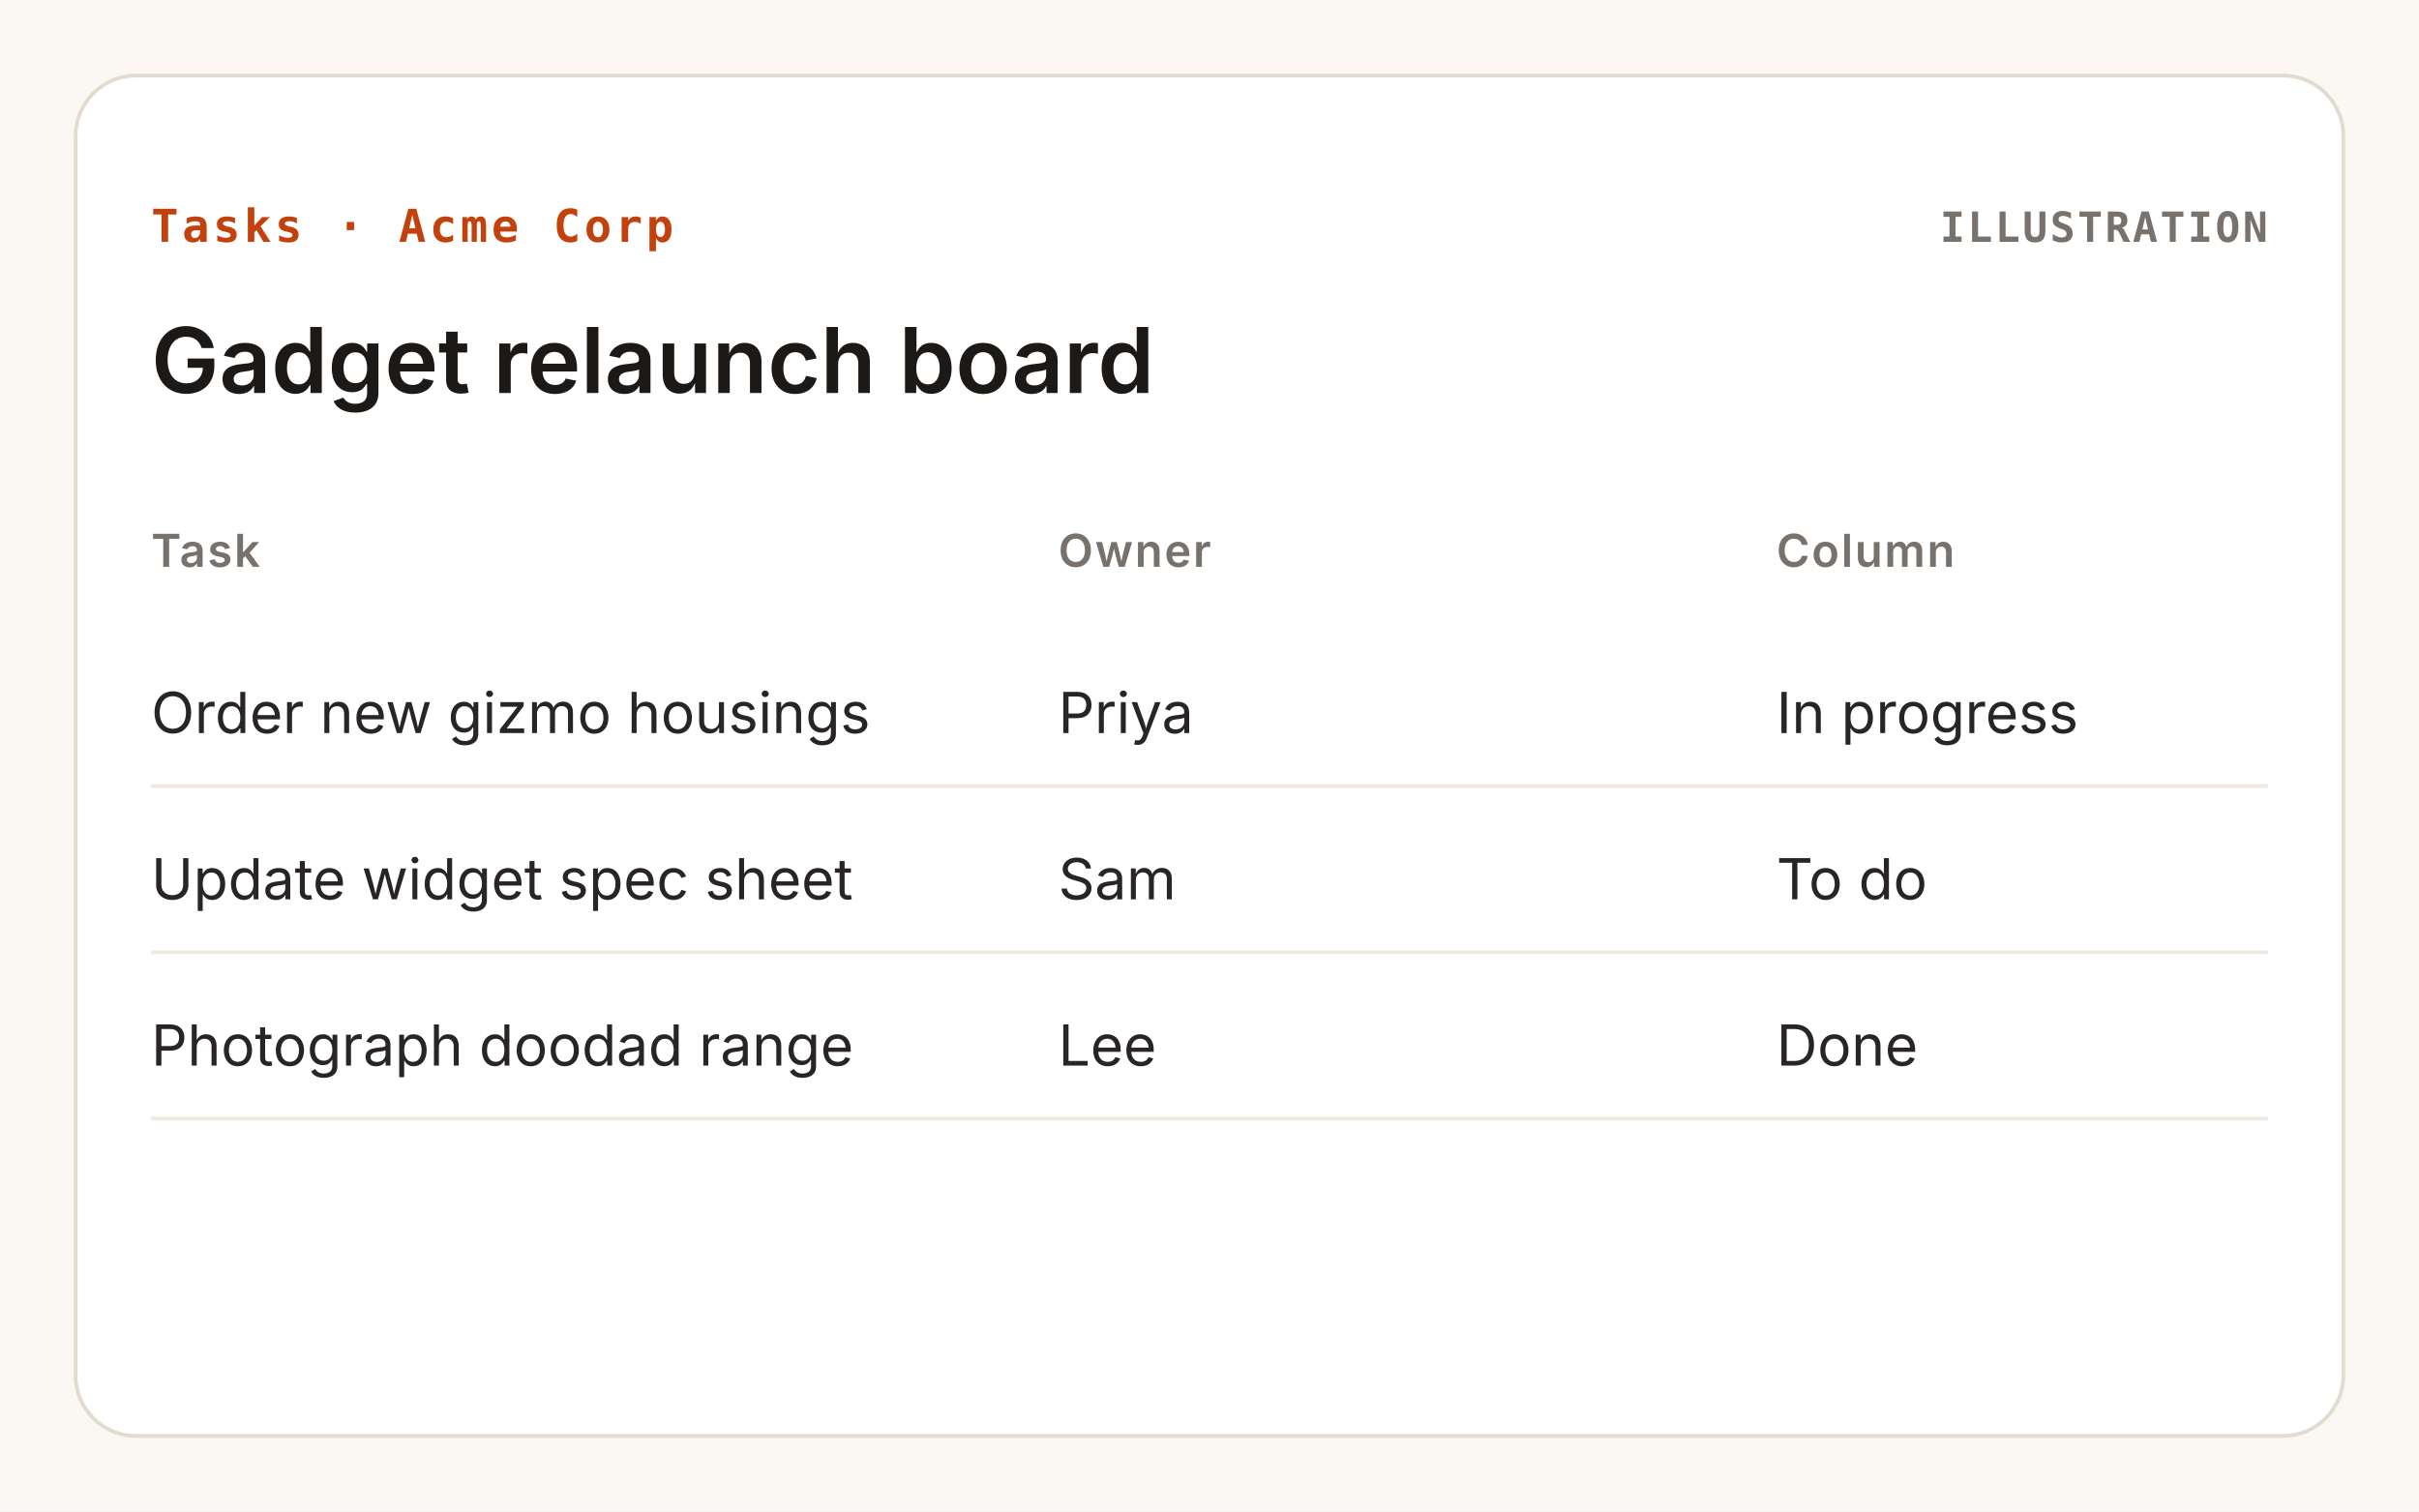
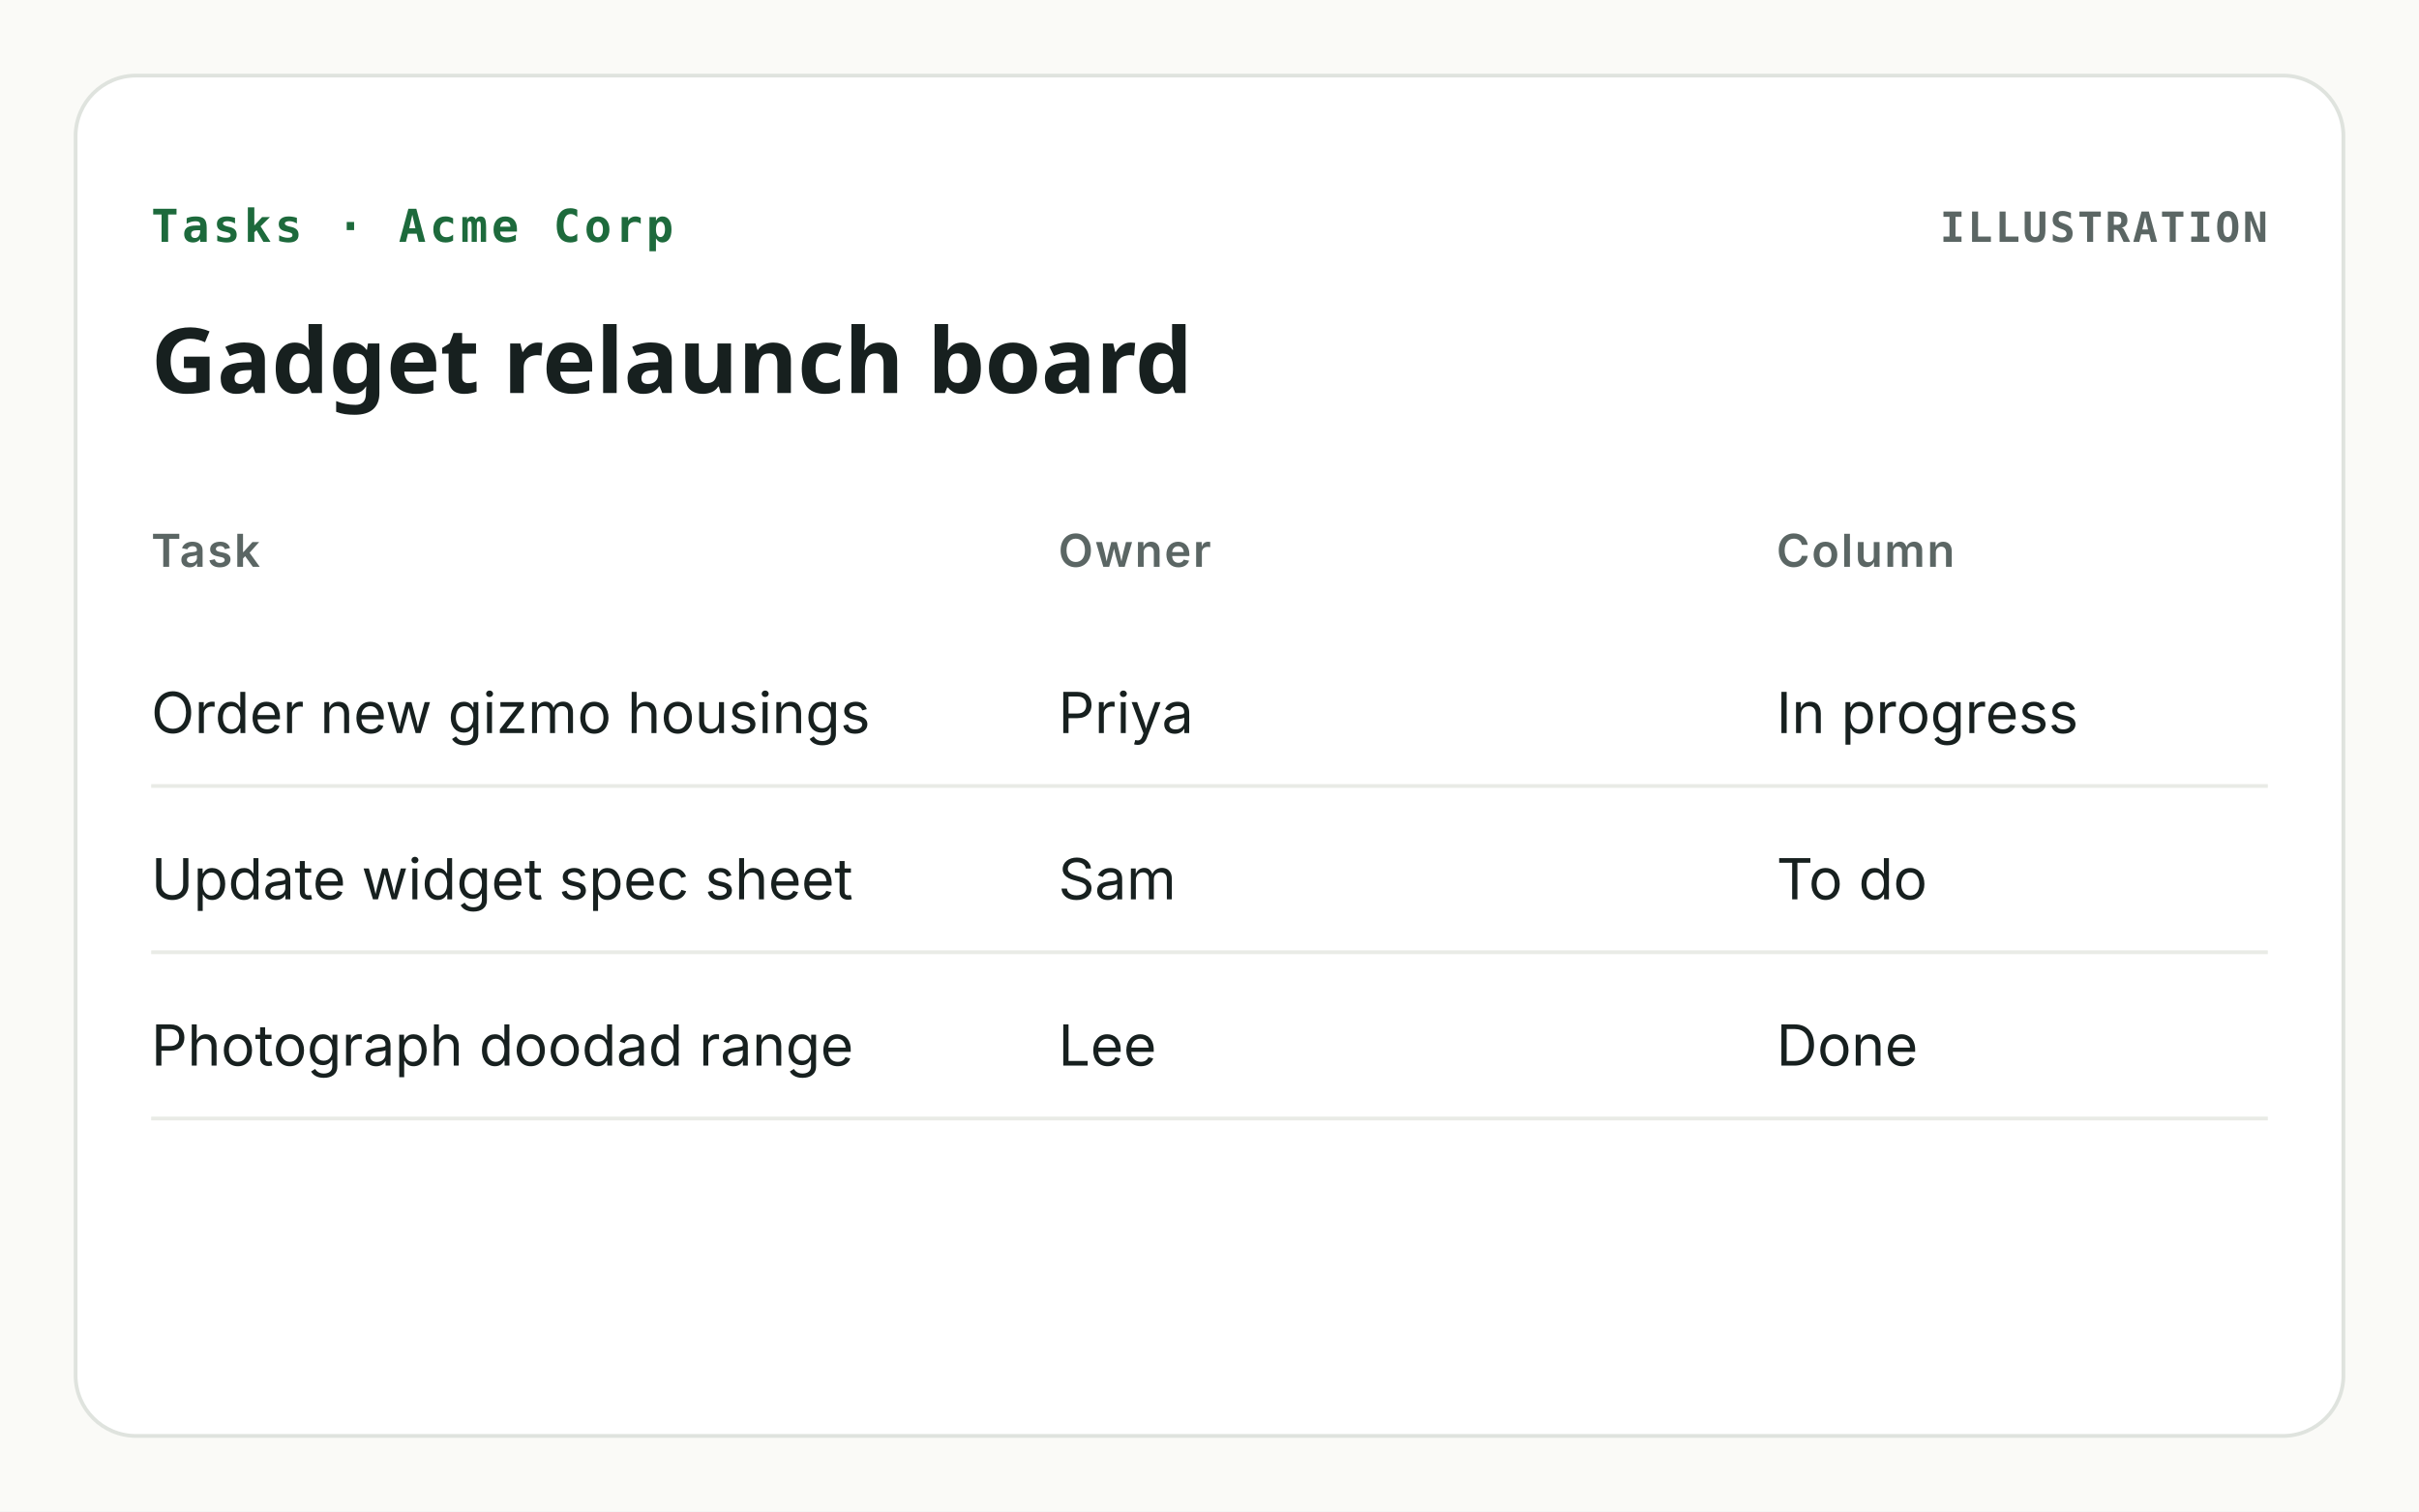
<svg xmlns="http://www.w3.org/2000/svg" viewBox="0 0 640 400" width="640" height="400" role="img" aria-labelledby="title-tasks">
  <style>
-     .bg { fill: #fbf8f3; }
-     .card { fill: #ffffff; stroke: #e3dbd0; }
-     .kicker { font: 600 12px/1 ui-monospace, "JetBrains Mono", monospace; fill: #c2410c; letter-spacing: 0.08em; text-transform: uppercase; }
-     .title { font: 600 24px/1 Avenir, Inter, system-ui, sans-serif; fill: #1c1917; }
-     .head { font: 600 12px/1 Avenir, Inter, system-ui, sans-serif; fill: #78716c; letter-spacing: 0.04em; text-transform: uppercase; }
-     .cell { font: 400 15px/1 Avenir, Inter, system-ui, sans-serif; fill: #292524; }
-     .rule { stroke: #efe9e1; }
-     .badge { font: 600 11px/1 ui-monospace, "JetBrains Mono", monospace; fill: #78716c; letter-spacing: 0.06em; }
+     .bg { fill: #fafaf7; }
+     .card { fill: #ffffff; stroke: #dfe3de; }
+     .kicker { font: 600 12px/1 ui-monospace, "JetBrains Mono", monospace; fill: #1d6a3c; letter-spacing: 0.08em; text-transform: uppercase; }
+     .title { font: 700 24px/1 Gabarito, "Avenir Next", "Segoe UI", sans-serif; fill: #17201f; }
+     .head { font: 600 12px/1 Inter, -apple-system, "Segoe UI", Roboto, sans-serif; fill: #5b6664; letter-spacing: 0.04em; text-transform: uppercase; }
+     .cell { font: 400 15px/1 Inter, -apple-system, "Segoe UI", Roboto, sans-serif; fill: #17201f; }
+     .rule { stroke: #e9ebe6; }
+     .badge { font: 600 11px/1 ui-monospace, "JetBrains Mono", monospace; fill: #5b6664; letter-spacing: 0.06em; }
  </style>
  <rect class="bg" width="640" height="400" />
  <rect class="card" x="20" y="20" width="600" height="360" rx="16" />
  <text x="40" y="64" class="kicker">Tasks · Acme Corp</text>
  <text x="40" y="104" class="title">Gadget relaunch board</text>
  <text x="600" y="64" text-anchor="end" class="badge">ILLUSTRATION</text>
  <g>
    <text x="40" y="150" class="head">Task</text>
    <text x="280" y="150" class="head">Owner</text>
    <text x="470" y="150" class="head">Column</text>
    <line x1="40" x2="600" y1="208" y2="208" class="rule" />
    <text x="40" y="194" class="cell">Order new gizmo housings</text>
    <text x="280" y="194" class="cell">Priya</text>
    <text x="470" y="194" class="cell">In progress</text>
    <line x1="40" x2="600" y1="252" y2="252" class="rule" />
    <text x="40" y="238" class="cell">Update widget spec sheet</text>
    <text x="280" y="238" class="cell">Sam</text>
    <text x="470" y="238" class="cell">To do</text>
    <line x1="40" x2="600" y1="296" y2="296" class="rule" />
    <text x="40" y="282" class="cell">Photograph doodad range</text>
    <text x="280" y="282" class="cell">Lee</text>
    <text x="470" y="282" class="cell">Done</text>
  </g>
</svg>
